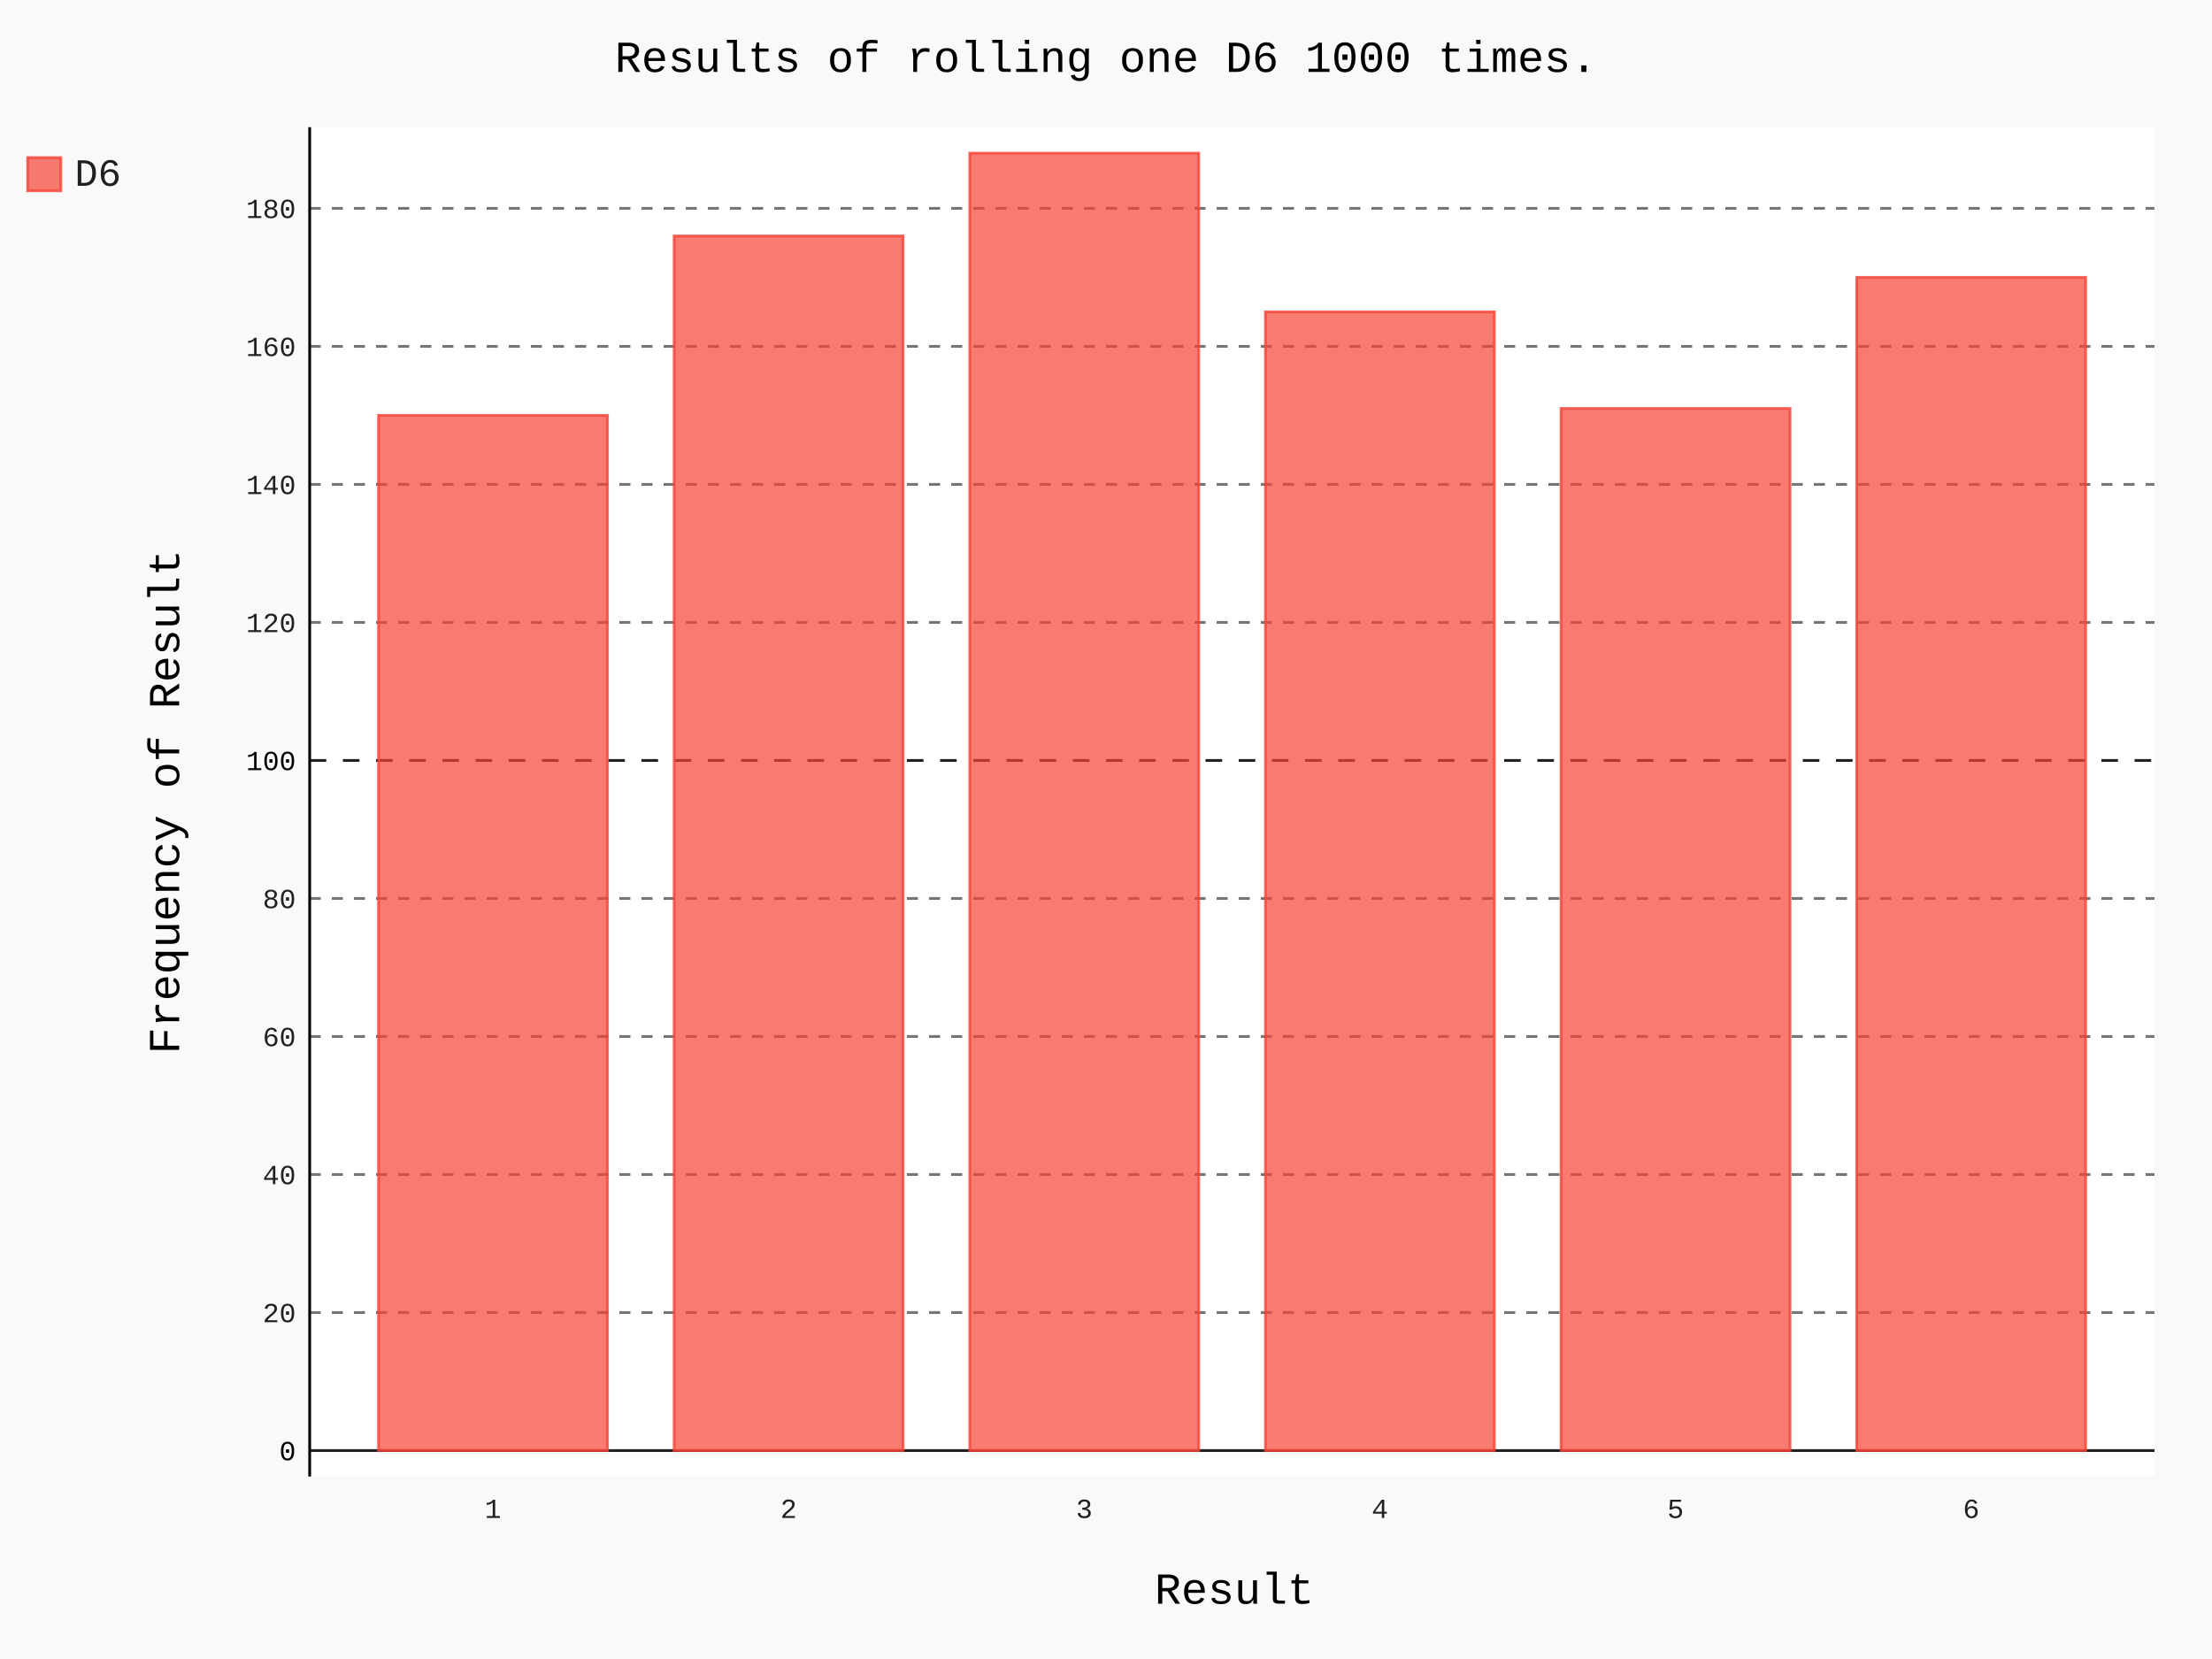
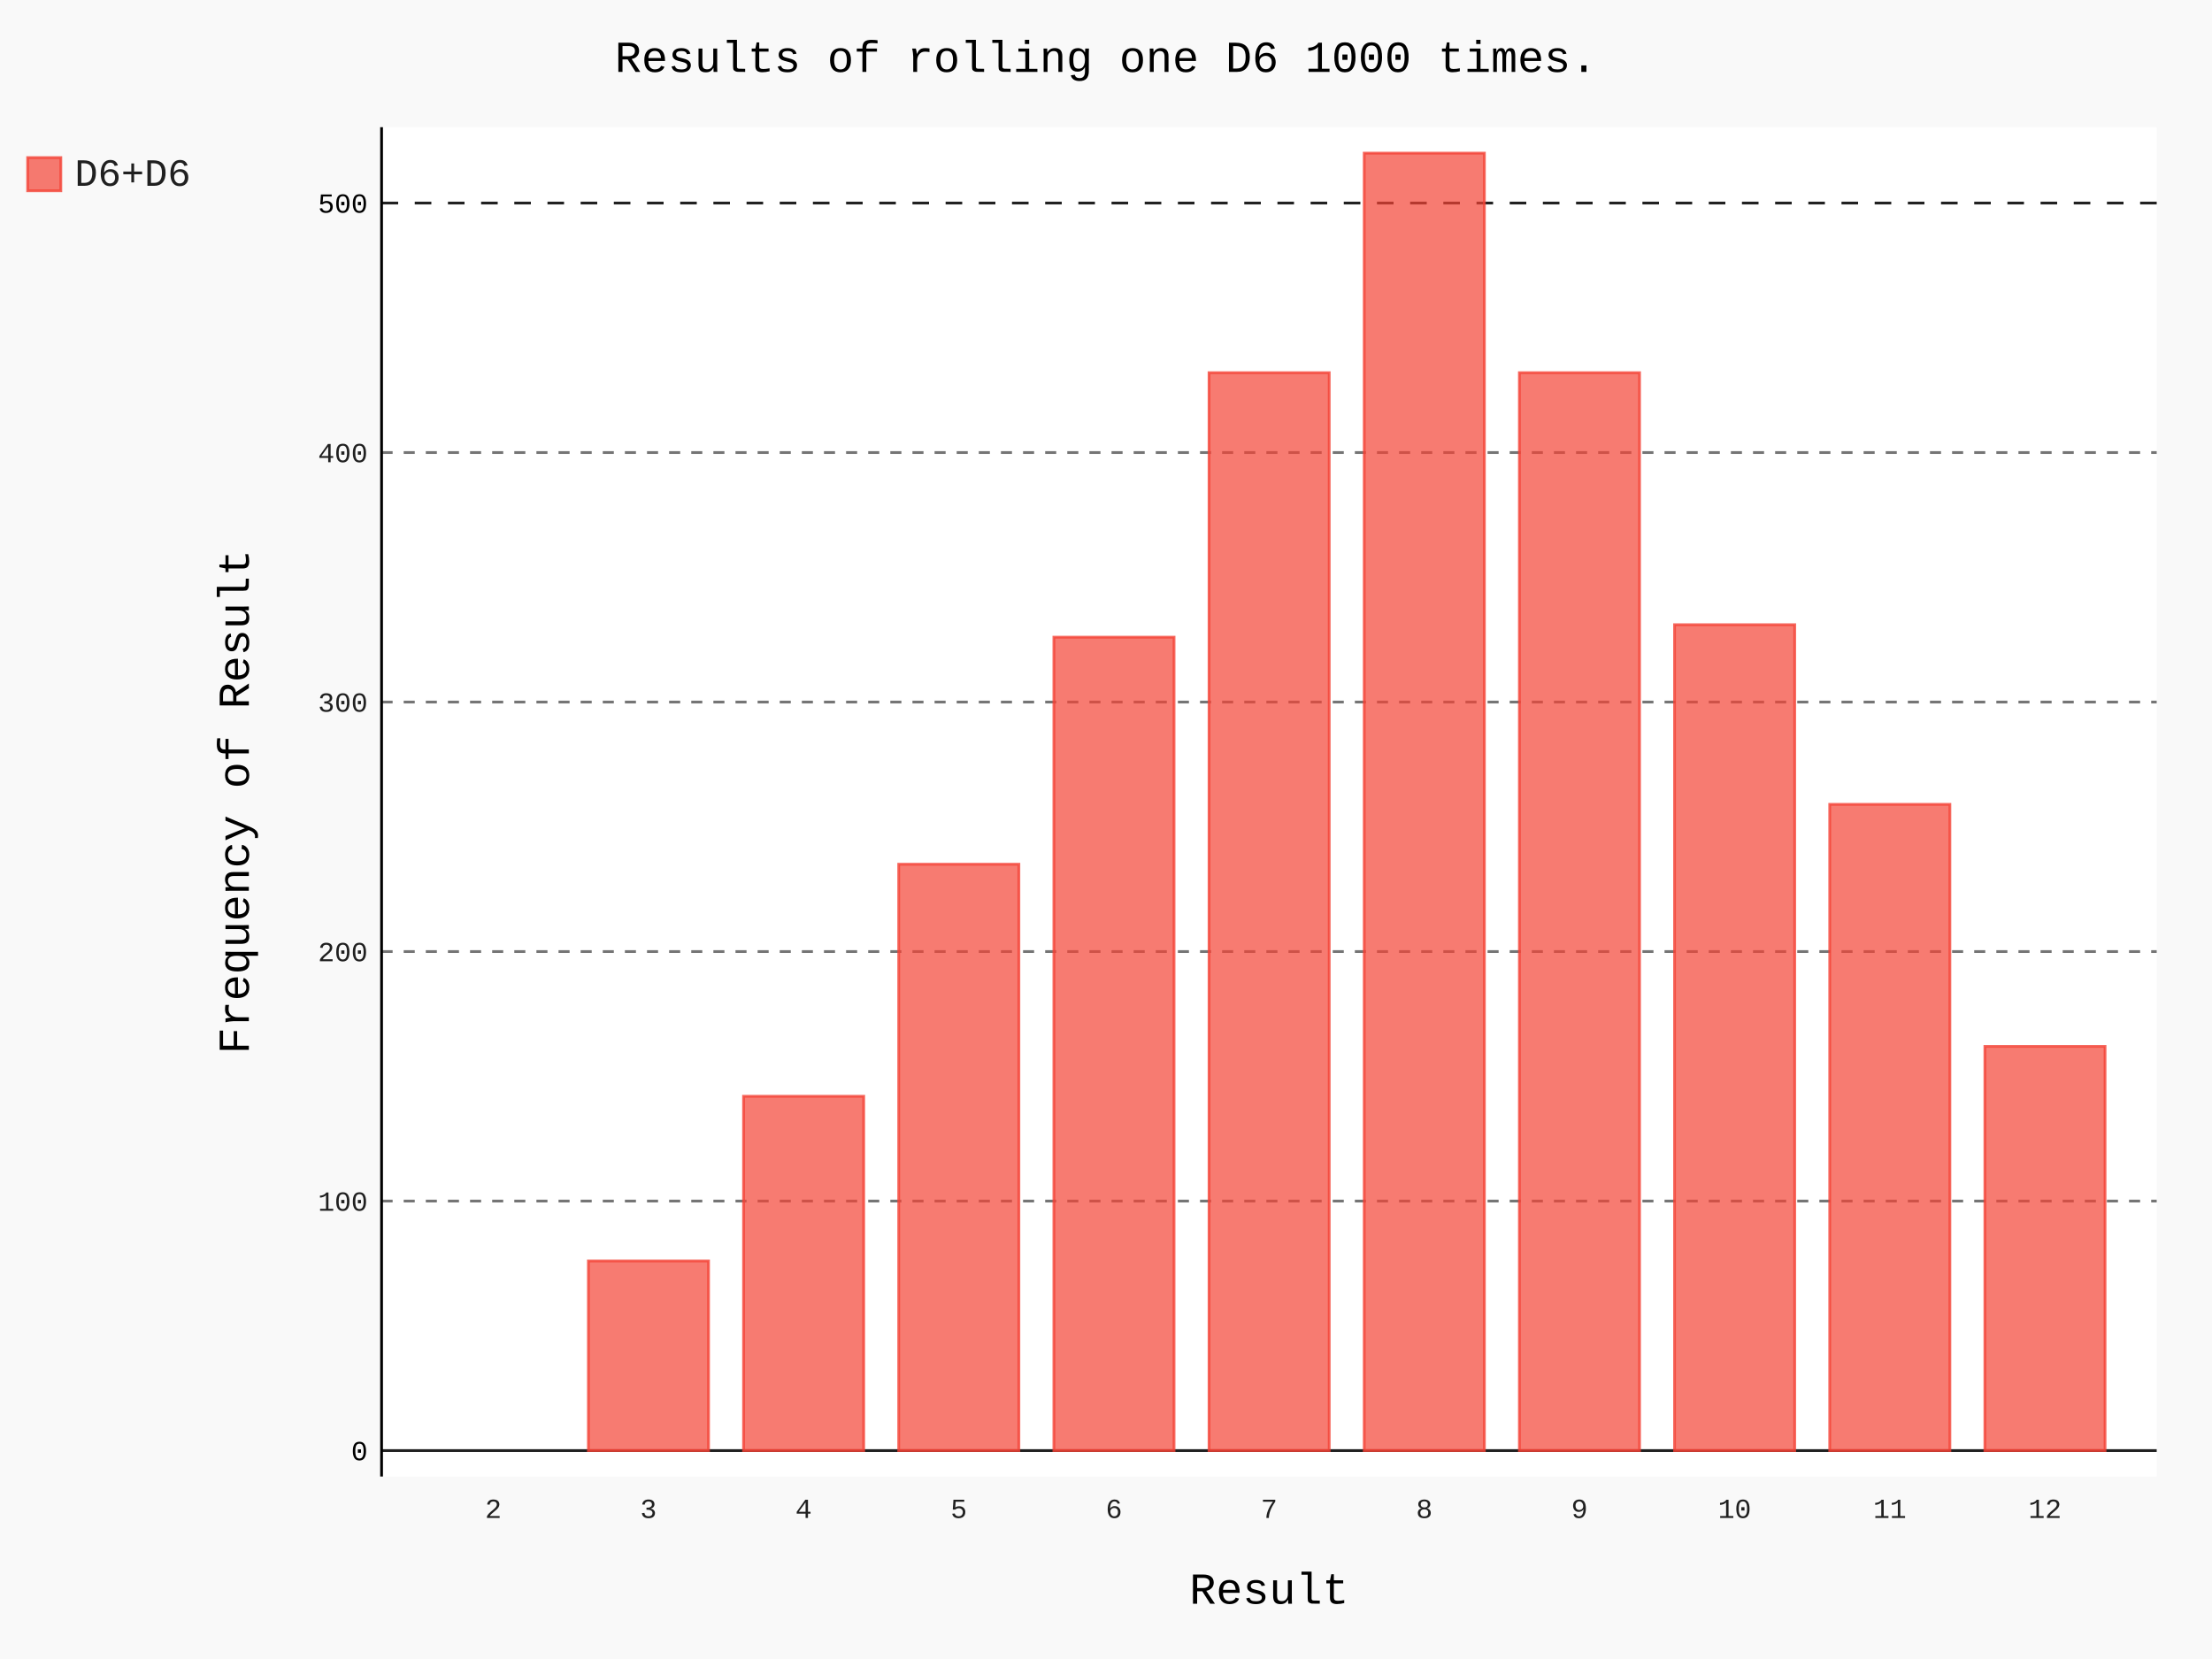
- <svg xmlns="http://www.w3.org/2000/svg" id="chart-8e13836c-a968-46bb-9cac-c904857b5760" class="pygal-chart" viewBox="0 0 800 600">
+ <svg xmlns="http://www.w3.org/2000/svg" class="pygal-chart" id="chart-f0db8417-49c8-46b6-ae24-4119c307f6b4" viewBox="0 0 800 600">
  <defs>
-     <style type="text/css">#chart-8e13836c-a968-46bb-9cac-c904857b5760{-webkit-user-select:none;-webkit-font-smoothing:antialiased;font-family:Consolas,"Liberation Mono",Menlo,Courier,monospace}#chart-8e13836c-a968-46bb-9cac-c904857b5760 .title{font-family:Consolas,"Liberation Mono",Menlo,Courier,monospace;font-size:16px}#chart-8e13836c-a968-46bb-9cac-c904857b5760 .legends .legend text{font-family:Consolas,"Liberation Mono",Menlo,Courier,monospace;font-size:14px}#chart-8e13836c-a968-46bb-9cac-c904857b5760 .axis text{font-family:Consolas,"Liberation Mono",Menlo,Courier,monospace;font-size:10px}#chart-8e13836c-a968-46bb-9cac-c904857b5760 .axis text.major{font-family:Consolas,"Liberation Mono",Menlo,Courier,monospace;font-size:10px}#chart-8e13836c-a968-46bb-9cac-c904857b5760 .text-overlay text.value{font-family:Consolas,"Liberation Mono",Menlo,Courier,monospace;font-size:16px}#chart-8e13836c-a968-46bb-9cac-c904857b5760 .text-overlay text.label{font-family:Consolas,"Liberation Mono",Menlo,Courier,monospace;font-size:10px}#chart-8e13836c-a968-46bb-9cac-c904857b5760 .tooltip{font-family:Consolas,"Liberation Mono",Menlo,Courier,monospace;font-size:14px}#chart-8e13836c-a968-46bb-9cac-c904857b5760 text.no_data{font-family:Consolas,"Liberation Mono",Menlo,Courier,monospace;font-size:64px}
- #chart-8e13836c-a968-46bb-9cac-c904857b5760{background-color:rgba(249,249,249,1)}#chart-8e13836c-a968-46bb-9cac-c904857b5760 path,#chart-8e13836c-a968-46bb-9cac-c904857b5760 line,#chart-8e13836c-a968-46bb-9cac-c904857b5760 rect,#chart-8e13836c-a968-46bb-9cac-c904857b5760 circle{-webkit-transition:150ms;-moz-transition:150ms;transition:150ms}#chart-8e13836c-a968-46bb-9cac-c904857b5760 .graph &gt; .background{fill:rgba(249,249,249,1)}#chart-8e13836c-a968-46bb-9cac-c904857b5760 .plot &gt; .background{fill:rgba(255,255,255,1)}#chart-8e13836c-a968-46bb-9cac-c904857b5760 .graph{fill:rgba(0,0,0,.87)}#chart-8e13836c-a968-46bb-9cac-c904857b5760 text.no_data{fill:rgba(0,0,0,1)}#chart-8e13836c-a968-46bb-9cac-c904857b5760 .title{fill:rgba(0,0,0,1)}#chart-8e13836c-a968-46bb-9cac-c904857b5760 .legends .legend text{fill:rgba(0,0,0,.87)}#chart-8e13836c-a968-46bb-9cac-c904857b5760 .legends .legend:hover text{fill:rgba(0,0,0,1)}#chart-8e13836c-a968-46bb-9cac-c904857b5760 .axis .line{stroke:rgba(0,0,0,1)}#chart-8e13836c-a968-46bb-9cac-c904857b5760 .axis .guide.line{stroke:rgba(0,0,0,.54)}#chart-8e13836c-a968-46bb-9cac-c904857b5760 .axis .major.line{stroke:rgba(0,0,0,.87)}#chart-8e13836c-a968-46bb-9cac-c904857b5760 .axis text.major{fill:rgba(0,0,0,1)}#chart-8e13836c-a968-46bb-9cac-c904857b5760 .axis.y .guides:hover .guide.line,#chart-8e13836c-a968-46bb-9cac-c904857b5760 .line-graph .axis.x .guides:hover .guide.line,#chart-8e13836c-a968-46bb-9cac-c904857b5760 .stackedline-graph .axis.x .guides:hover .guide.line,#chart-8e13836c-a968-46bb-9cac-c904857b5760 .xy-graph .axis.x .guides:hover .guide.line{stroke:rgba(0,0,0,1)}#chart-8e13836c-a968-46bb-9cac-c904857b5760 .axis .guides:hover text{fill:rgba(0,0,0,1)}#chart-8e13836c-a968-46bb-9cac-c904857b5760 .reactive{fill-opacity:.7;stroke-opacity:.8}#chart-8e13836c-a968-46bb-9cac-c904857b5760 .ci{stroke:rgba(0,0,0,.87)}#chart-8e13836c-a968-46bb-9cac-c904857b5760 .reactive.active,#chart-8e13836c-a968-46bb-9cac-c904857b5760 .active .reactive{fill-opacity:.8;stroke-opacity:.9;stroke-width:4}#chart-8e13836c-a968-46bb-9cac-c904857b5760 .ci .reactive.active{stroke-width:1.5}#chart-8e13836c-a968-46bb-9cac-c904857b5760 .series text{fill:rgba(0,0,0,1)}#chart-8e13836c-a968-46bb-9cac-c904857b5760 .tooltip rect{fill:rgba(255,255,255,1);stroke:rgba(0,0,0,1);-webkit-transition:opacity 150ms;-moz-transition:opacity 150ms;transition:opacity 150ms}#chart-8e13836c-a968-46bb-9cac-c904857b5760 .tooltip .label{fill:rgba(0,0,0,.87)}#chart-8e13836c-a968-46bb-9cac-c904857b5760 .tooltip .label{fill:rgba(0,0,0,.87)}#chart-8e13836c-a968-46bb-9cac-c904857b5760 .tooltip .legend{font-size:.8em;fill:rgba(0,0,0,.54)}#chart-8e13836c-a968-46bb-9cac-c904857b5760 .tooltip .x_label{font-size:.6em;fill:rgba(0,0,0,1)}#chart-8e13836c-a968-46bb-9cac-c904857b5760 .tooltip .xlink{font-size:.5em;text-decoration:underline}#chart-8e13836c-a968-46bb-9cac-c904857b5760 .tooltip .value{font-size:1.5em}#chart-8e13836c-a968-46bb-9cac-c904857b5760 .bound{font-size:.5em}#chart-8e13836c-a968-46bb-9cac-c904857b5760 .max-value{font-size:.75em;fill:rgba(0,0,0,.54)}#chart-8e13836c-a968-46bb-9cac-c904857b5760 .map-element{fill:rgba(255,255,255,1);stroke:rgba(0,0,0,.54) !important}#chart-8e13836c-a968-46bb-9cac-c904857b5760 .map-element .reactive{fill-opacity:inherit;stroke-opacity:inherit}#chart-8e13836c-a968-46bb-9cac-c904857b5760 .color-0,#chart-8e13836c-a968-46bb-9cac-c904857b5760 .color-0 a:visited{stroke:#F44336;fill:#F44336}#chart-8e13836c-a968-46bb-9cac-c904857b5760 .text-overlay .color-0 text{fill:black}
- #chart-8e13836c-a968-46bb-9cac-c904857b5760 text.no_data{text-anchor:middle}#chart-8e13836c-a968-46bb-9cac-c904857b5760 .guide.line{fill:none}#chart-8e13836c-a968-46bb-9cac-c904857b5760 .centered{text-anchor:middle}#chart-8e13836c-a968-46bb-9cac-c904857b5760 .title{text-anchor:middle}#chart-8e13836c-a968-46bb-9cac-c904857b5760 .legends .legend text{fill-opacity:1}#chart-8e13836c-a968-46bb-9cac-c904857b5760 .axis.x text{text-anchor:middle}#chart-8e13836c-a968-46bb-9cac-c904857b5760 .axis.x:not(.web) text[transform]{text-anchor:start}#chart-8e13836c-a968-46bb-9cac-c904857b5760 .axis.x:not(.web) text[transform].backwards{text-anchor:end}#chart-8e13836c-a968-46bb-9cac-c904857b5760 .axis.y text{text-anchor:end}#chart-8e13836c-a968-46bb-9cac-c904857b5760 .axis.y text[transform].backwards{text-anchor:start}#chart-8e13836c-a968-46bb-9cac-c904857b5760 .axis.y2 text{text-anchor:start}#chart-8e13836c-a968-46bb-9cac-c904857b5760 .axis.y2 text[transform].backwards{text-anchor:end}#chart-8e13836c-a968-46bb-9cac-c904857b5760 .axis .guide.line{stroke-dasharray:4,4}#chart-8e13836c-a968-46bb-9cac-c904857b5760 .axis .major.guide.line{stroke-dasharray:6,6}#chart-8e13836c-a968-46bb-9cac-c904857b5760 .horizontal .axis.y .guide.line,#chart-8e13836c-a968-46bb-9cac-c904857b5760 .horizontal .axis.y2 .guide.line,#chart-8e13836c-a968-46bb-9cac-c904857b5760 .vertical .axis.x .guide.line{opacity:0}#chart-8e13836c-a968-46bb-9cac-c904857b5760 .horizontal .axis.always_show .guide.line,#chart-8e13836c-a968-46bb-9cac-c904857b5760 .vertical .axis.always_show .guide.line{opacity:1 !important}#chart-8e13836c-a968-46bb-9cac-c904857b5760 .axis.y .guides:hover .guide.line,#chart-8e13836c-a968-46bb-9cac-c904857b5760 .axis.y2 .guides:hover .guide.line,#chart-8e13836c-a968-46bb-9cac-c904857b5760 .axis.x .guides:hover .guide.line{opacity:1}#chart-8e13836c-a968-46bb-9cac-c904857b5760 .axis .guides:hover text{opacity:1}#chart-8e13836c-a968-46bb-9cac-c904857b5760 .nofill{fill:none}#chart-8e13836c-a968-46bb-9cac-c904857b5760 .subtle-fill{fill-opacity:.2}#chart-8e13836c-a968-46bb-9cac-c904857b5760 .dot{stroke-width:1px;fill-opacity:1}#chart-8e13836c-a968-46bb-9cac-c904857b5760 .dot.active{stroke-width:5px}#chart-8e13836c-a968-46bb-9cac-c904857b5760 .dot.negative{fill:transparent}#chart-8e13836c-a968-46bb-9cac-c904857b5760 text,#chart-8e13836c-a968-46bb-9cac-c904857b5760 tspan{stroke:none !important}#chart-8e13836c-a968-46bb-9cac-c904857b5760 .series text.active{opacity:1}#chart-8e13836c-a968-46bb-9cac-c904857b5760 .tooltip rect{fill-opacity:.95;stroke-width:.5}#chart-8e13836c-a968-46bb-9cac-c904857b5760 .tooltip text{fill-opacity:1}#chart-8e13836c-a968-46bb-9cac-c904857b5760 .showable{visibility:hidden}#chart-8e13836c-a968-46bb-9cac-c904857b5760 .showable.shown{visibility:visible}#chart-8e13836c-a968-46bb-9cac-c904857b5760 .gauge-background{fill:rgba(229,229,229,1);stroke:none}#chart-8e13836c-a968-46bb-9cac-c904857b5760 .bg-lines{stroke:rgba(249,249,249,1);stroke-width:2px}</style>
+     <style type="text/css">#chart-f0db8417-49c8-46b6-ae24-4119c307f6b4{-webkit-user-select:none;-webkit-font-smoothing:antialiased;font-family:Consolas,"Liberation Mono",Menlo,Courier,monospace}#chart-f0db8417-49c8-46b6-ae24-4119c307f6b4 .title{font-family:Consolas,"Liberation Mono",Menlo,Courier,monospace;font-size:16px}#chart-f0db8417-49c8-46b6-ae24-4119c307f6b4 .legends .legend text{font-family:Consolas,"Liberation Mono",Menlo,Courier,monospace;font-size:14px}#chart-f0db8417-49c8-46b6-ae24-4119c307f6b4 .axis text{font-family:Consolas,"Liberation Mono",Menlo,Courier,monospace;font-size:10px}#chart-f0db8417-49c8-46b6-ae24-4119c307f6b4 .axis text.major{font-family:Consolas,"Liberation Mono",Menlo,Courier,monospace;font-size:10px}#chart-f0db8417-49c8-46b6-ae24-4119c307f6b4 .text-overlay text.value{font-family:Consolas,"Liberation Mono",Menlo,Courier,monospace;font-size:16px}#chart-f0db8417-49c8-46b6-ae24-4119c307f6b4 .text-overlay text.label{font-family:Consolas,"Liberation Mono",Menlo,Courier,monospace;font-size:10px}#chart-f0db8417-49c8-46b6-ae24-4119c307f6b4 .tooltip{font-family:Consolas,"Liberation Mono",Menlo,Courier,monospace;font-size:14px}#chart-f0db8417-49c8-46b6-ae24-4119c307f6b4 text.no_data{font-family:Consolas,"Liberation Mono",Menlo,Courier,monospace;font-size:64px}
+ #chart-f0db8417-49c8-46b6-ae24-4119c307f6b4{background-color:rgba(249,249,249,1)}#chart-f0db8417-49c8-46b6-ae24-4119c307f6b4 path,#chart-f0db8417-49c8-46b6-ae24-4119c307f6b4 line,#chart-f0db8417-49c8-46b6-ae24-4119c307f6b4 rect,#chart-f0db8417-49c8-46b6-ae24-4119c307f6b4 circle{-webkit-transition:150ms;-moz-transition:150ms;transition:150ms}#chart-f0db8417-49c8-46b6-ae24-4119c307f6b4 .graph &gt; .background{fill:rgba(249,249,249,1)}#chart-f0db8417-49c8-46b6-ae24-4119c307f6b4 .plot &gt; .background{fill:rgba(255,255,255,1)}#chart-f0db8417-49c8-46b6-ae24-4119c307f6b4 .graph{fill:rgba(0,0,0,.87)}#chart-f0db8417-49c8-46b6-ae24-4119c307f6b4 text.no_data{fill:rgba(0,0,0,1)}#chart-f0db8417-49c8-46b6-ae24-4119c307f6b4 .title{fill:rgba(0,0,0,1)}#chart-f0db8417-49c8-46b6-ae24-4119c307f6b4 .legends .legend text{fill:rgba(0,0,0,.87)}#chart-f0db8417-49c8-46b6-ae24-4119c307f6b4 .legends .legend:hover text{fill:rgba(0,0,0,1)}#chart-f0db8417-49c8-46b6-ae24-4119c307f6b4 .axis .line{stroke:rgba(0,0,0,1)}#chart-f0db8417-49c8-46b6-ae24-4119c307f6b4 .axis .guide.line{stroke:rgba(0,0,0,.54)}#chart-f0db8417-49c8-46b6-ae24-4119c307f6b4 .axis .major.line{stroke:rgba(0,0,0,.87)}#chart-f0db8417-49c8-46b6-ae24-4119c307f6b4 .axis text.major{fill:rgba(0,0,0,1)}#chart-f0db8417-49c8-46b6-ae24-4119c307f6b4 .axis.y .guides:hover .guide.line,#chart-f0db8417-49c8-46b6-ae24-4119c307f6b4 .line-graph .axis.x .guides:hover .guide.line,#chart-f0db8417-49c8-46b6-ae24-4119c307f6b4 .stackedline-graph .axis.x .guides:hover .guide.line,#chart-f0db8417-49c8-46b6-ae24-4119c307f6b4 .xy-graph .axis.x .guides:hover .guide.line{stroke:rgba(0,0,0,1)}#chart-f0db8417-49c8-46b6-ae24-4119c307f6b4 .axis .guides:hover text{fill:rgba(0,0,0,1)}#chart-f0db8417-49c8-46b6-ae24-4119c307f6b4 .reactive{fill-opacity:.7;stroke-opacity:.8}#chart-f0db8417-49c8-46b6-ae24-4119c307f6b4 .ci{stroke:rgba(0,0,0,.87)}#chart-f0db8417-49c8-46b6-ae24-4119c307f6b4 .reactive.active,#chart-f0db8417-49c8-46b6-ae24-4119c307f6b4 .active .reactive{fill-opacity:.8;stroke-opacity:.9;stroke-width:4}#chart-f0db8417-49c8-46b6-ae24-4119c307f6b4 .ci .reactive.active{stroke-width:1.5}#chart-f0db8417-49c8-46b6-ae24-4119c307f6b4 .series text{fill:rgba(0,0,0,1)}#chart-f0db8417-49c8-46b6-ae24-4119c307f6b4 .tooltip rect{fill:rgba(255,255,255,1);stroke:rgba(0,0,0,1);-webkit-transition:opacity 150ms;-moz-transition:opacity 150ms;transition:opacity 150ms}#chart-f0db8417-49c8-46b6-ae24-4119c307f6b4 .tooltip .label{fill:rgba(0,0,0,.87)}#chart-f0db8417-49c8-46b6-ae24-4119c307f6b4 .tooltip .label{fill:rgba(0,0,0,.87)}#chart-f0db8417-49c8-46b6-ae24-4119c307f6b4 .tooltip .legend{font-size:.8em;fill:rgba(0,0,0,.54)}#chart-f0db8417-49c8-46b6-ae24-4119c307f6b4 .tooltip .x_label{font-size:.6em;fill:rgba(0,0,0,1)}#chart-f0db8417-49c8-46b6-ae24-4119c307f6b4 .tooltip .xlink{font-size:.5em;text-decoration:underline}#chart-f0db8417-49c8-46b6-ae24-4119c307f6b4 .tooltip .value{font-size:1.5em}#chart-f0db8417-49c8-46b6-ae24-4119c307f6b4 .bound{font-size:.5em}#chart-f0db8417-49c8-46b6-ae24-4119c307f6b4 .max-value{font-size:.75em;fill:rgba(0,0,0,.54)}#chart-f0db8417-49c8-46b6-ae24-4119c307f6b4 .map-element{fill:rgba(255,255,255,1);stroke:rgba(0,0,0,.54) !important}#chart-f0db8417-49c8-46b6-ae24-4119c307f6b4 .map-element .reactive{fill-opacity:inherit;stroke-opacity:inherit}#chart-f0db8417-49c8-46b6-ae24-4119c307f6b4 .color-0,#chart-f0db8417-49c8-46b6-ae24-4119c307f6b4 .color-0 a:visited{stroke:#F44336;fill:#F44336}#chart-f0db8417-49c8-46b6-ae24-4119c307f6b4 .text-overlay .color-0 text{fill:black}
+ #chart-f0db8417-49c8-46b6-ae24-4119c307f6b4 text.no_data{text-anchor:middle}#chart-f0db8417-49c8-46b6-ae24-4119c307f6b4 .guide.line{fill:none}#chart-f0db8417-49c8-46b6-ae24-4119c307f6b4 .centered{text-anchor:middle}#chart-f0db8417-49c8-46b6-ae24-4119c307f6b4 .title{text-anchor:middle}#chart-f0db8417-49c8-46b6-ae24-4119c307f6b4 .legends .legend text{fill-opacity:1}#chart-f0db8417-49c8-46b6-ae24-4119c307f6b4 .axis.x text{text-anchor:middle}#chart-f0db8417-49c8-46b6-ae24-4119c307f6b4 .axis.x:not(.web) text[transform]{text-anchor:start}#chart-f0db8417-49c8-46b6-ae24-4119c307f6b4 .axis.x:not(.web) text[transform].backwards{text-anchor:end}#chart-f0db8417-49c8-46b6-ae24-4119c307f6b4 .axis.y text{text-anchor:end}#chart-f0db8417-49c8-46b6-ae24-4119c307f6b4 .axis.y text[transform].backwards{text-anchor:start}#chart-f0db8417-49c8-46b6-ae24-4119c307f6b4 .axis.y2 text{text-anchor:start}#chart-f0db8417-49c8-46b6-ae24-4119c307f6b4 .axis.y2 text[transform].backwards{text-anchor:end}#chart-f0db8417-49c8-46b6-ae24-4119c307f6b4 .axis .guide.line{stroke-dasharray:4,4}#chart-f0db8417-49c8-46b6-ae24-4119c307f6b4 .axis .major.guide.line{stroke-dasharray:6,6}#chart-f0db8417-49c8-46b6-ae24-4119c307f6b4 .horizontal .axis.y .guide.line,#chart-f0db8417-49c8-46b6-ae24-4119c307f6b4 .horizontal .axis.y2 .guide.line,#chart-f0db8417-49c8-46b6-ae24-4119c307f6b4 .vertical .axis.x .guide.line{opacity:0}#chart-f0db8417-49c8-46b6-ae24-4119c307f6b4 .horizontal .axis.always_show .guide.line,#chart-f0db8417-49c8-46b6-ae24-4119c307f6b4 .vertical .axis.always_show .guide.line{opacity:1 !important}#chart-f0db8417-49c8-46b6-ae24-4119c307f6b4 .axis.y .guides:hover .guide.line,#chart-f0db8417-49c8-46b6-ae24-4119c307f6b4 .axis.y2 .guides:hover .guide.line,#chart-f0db8417-49c8-46b6-ae24-4119c307f6b4 .axis.x .guides:hover .guide.line{opacity:1}#chart-f0db8417-49c8-46b6-ae24-4119c307f6b4 .axis .guides:hover text{opacity:1}#chart-f0db8417-49c8-46b6-ae24-4119c307f6b4 .nofill{fill:none}#chart-f0db8417-49c8-46b6-ae24-4119c307f6b4 .subtle-fill{fill-opacity:.2}#chart-f0db8417-49c8-46b6-ae24-4119c307f6b4 .dot{stroke-width:1px;fill-opacity:1}#chart-f0db8417-49c8-46b6-ae24-4119c307f6b4 .dot.active{stroke-width:5px}#chart-f0db8417-49c8-46b6-ae24-4119c307f6b4 .dot.negative{fill:transparent}#chart-f0db8417-49c8-46b6-ae24-4119c307f6b4 text,#chart-f0db8417-49c8-46b6-ae24-4119c307f6b4 tspan{stroke:none !important}#chart-f0db8417-49c8-46b6-ae24-4119c307f6b4 .series text.active{opacity:1}#chart-f0db8417-49c8-46b6-ae24-4119c307f6b4 .tooltip rect{fill-opacity:.95;stroke-width:.5}#chart-f0db8417-49c8-46b6-ae24-4119c307f6b4 .tooltip text{fill-opacity:1}#chart-f0db8417-49c8-46b6-ae24-4119c307f6b4 .showable{visibility:hidden}#chart-f0db8417-49c8-46b6-ae24-4119c307f6b4 .showable.shown{visibility:visible}#chart-f0db8417-49c8-46b6-ae24-4119c307f6b4 .gauge-background{fill:rgba(229,229,229,1);stroke:none}#chart-f0db8417-49c8-46b6-ae24-4119c307f6b4 .bg-lines{stroke:rgba(249,249,249,1);stroke-width:2px}</style>
  </defs>
  <g class="graph bar-graph vertical">
    <rect class="background" height="600" width="800" x="0" y="0" />
-     <g class="plot" transform="translate(112, 46)">
-       <rect class="background" height="488" width="667.2" x="0" y="0" />
+     <g class="plot" transform="translate(138, 46)">
+       <rect class="background" height="488" width="642.0" x="0" y="0" />
      <g class="axis y always_show">
        <g class="guides">
-           <path class="axis major line" d="M0 478.615 h667.2" />
+           <path class="axis major line" d="M0 478.615 h642" />
          <text class="major" x="-5" y="482.115">0</text>
        </g>
        <g class="guides">
-           <path class="guide line" d="M0 428.697 h667.2" />
-           <text class="" x="-5" y="432.197">20</text>
+           <path class="guide line" d="M0 388.379 h642" />
+           <text class="" x="-5" y="391.879">100</text>
        </g>
        <g class="guides">
-           <path class="guide line" d="M0 378.779 h667.2" />
-           <text class="" x="-5" y="382.279">40</text>
+           <path class="guide line" d="M0 298.142 h642" />
+           <text class="" x="-5" y="301.642">200</text>
        </g>
        <g class="guides">
-           <path class="guide line" d="M0 328.861 h667.2" />
-           <text class="" x="-5" y="332.361">60</text>
+           <path class="guide line" d="M0 207.905 h642" />
+           <text class="" x="-5" y="211.405">300</text>
        </g>
        <g class="guides">
-           <path class="guide line" d="M0 278.943 h667.2" />
-           <text class="" x="-5" y="282.443">80</text>
+           <path class="guide line" d="M0 117.669 h642" />
+           <text class="" x="-5" y="121.169">400</text>
        </g>
        <g class="guides">
-           <path class="major guide line" d="M0 229.025 h667.2" />
-           <text class="major" x="-5" y="232.525">100</text>
-         </g>
-         <g class="guides">
-           <path class="guide line" d="M0 179.106 h667.2" />
-           <text class="" x="-5" y="182.606">120</text>
-         </g>
-         <g class="guides">
-           <path class="guide line" d="M0 129.188 h667.2" />
-           <text class="" x="-5" y="132.688">140</text>
-         </g>
-         <g class="guides">
-           <path class="guide line" d="M0 79.27 h667.2" />
-           <text class="" x="-5" y="82.77">160</text>
-         </g>
-         <g class="guides">
-           <path class="guide line" d="M0 29.352 h667.2" />
-           <text class="" x="-5" y="32.852">180</text>
+           <path class="major guide line" d="M0 27.432 h642" />
+           <text class="major" x="-5" y="30.932">500</text>
        </g>
      </g>
      <g class="axis x">
        <path class="line" d="M0 0 v488" />
        <g class="guides">
-           <path class="guide line" d="M66.292 0 v488" />
-           <text class="" x="66.292" y="503.0">1</text>
+           <path class="guide line" d="M40.406 0 v488" />
+           <text class="" x="40.406" y="503.0">2</text>
        </g>
        <g class="guides">
-           <path class="guide line" d="M173.215 0 v488" />
-           <text class="" x="173.215" y="503.0">2</text>
+           <path class="guide line" d="M96.524 0 v488" />
+           <text class="" x="96.524" y="503.0">3</text>
        </g>
        <g class="guides">
-           <path class="guide line" d="M280.138 0 v488" />
-           <text class="" x="280.138" y="503.0">3</text>
+           <path class="guide line" d="M152.643 0 v488" />
+           <text class="" x="152.643" y="503.0">4</text>
        </g>
        <g class="guides">
-           <path class="guide line" d="M387.062 0 v488" />
-           <text class="" x="387.062" y="503.0">4</text>
+           <path class="guide line" d="M208.762 0 v488" />
+           <text class="" x="208.762" y="503.0">5</text>
        </g>
        <g class="guides">
-           <path class="guide line" d="M493.985 0 v488" />
-           <text class="" x="493.985" y="503.0">5</text>
+           <path class="guide line" d="M264.881 0 v488" />
+           <text class="" x="264.881" y="503.0">6</text>
        </g>
        <g class="guides">
-           <path class="guide line" d="M600.908 0 v488" />
-           <text class="" x="600.908" y="503.0">6</text>
+           <path class="guide line" d="M321 0 v488" />
+           <text class="" x="321.0" y="503.0">7</text>
+         </g>
+         <g class="guides">
+           <path class="guide line" d="M377.119 0 v488" />
+           <text class="" x="377.119" y="503.0">8</text>
+         </g>
+         <g class="guides">
+           <path class="guide line" d="M433.238 0 v488" />
+           <text class="" x="433.238" y="503.0">9</text>
+         </g>
+         <g class="guides">
+           <path class="guide line" d="M489.357 0 v488" />
+           <text class="" x="489.357" y="503.0">10</text>
+         </g>
+         <g class="guides">
+           <path class="guide line" d="M545.476 0 v488" />
+           <text class="" x="545.476" y="503.0">11</text>
+         </g>
+         <g class="guides">
+           <path class="guide line" d="M601.594 0 v488" />
+           <text class="" x="601.594" y="503.0">12</text>
        </g>
      </g>
      <g class="series serie-0 color-0">
        <g class="bars">
          <g class="bar">
-             <rect class="rect reactive tooltip-trigger" height="374.386" rx="0" ry="0" width="82.801" x="24.892" y="104.229" />
+             <rect class="rect reactive tooltip-trigger" height="0.0" rx="0" ry="0" width="43.458" x="18.676" y="478.615" />
          </g>
          <g class="bar">
-             <rect class="rect reactive tooltip-trigger" height="439.28" rx="0" ry="0" width="82.801" x="131.815" y="39.336" />
+             <rect class="rect reactive tooltip-trigger" height="68.58" rx="0" ry="0" width="43.458" x="74.795" y="410.036" />
          </g>
          <g class="bar">
-             <rect class="rect reactive tooltip-trigger" height="469.231" rx="0" ry="0" width="82.801" x="238.738" y="9.385" />
+             <rect class="rect reactive tooltip-trigger" height="128.136" rx="0" ry="0" width="43.458" x="130.914" y="350.479" />
          </g>
          <g class="bar">
-             <rect class="rect reactive tooltip-trigger" height="411.825" rx="0" ry="0" width="82.801" x="345.661" y="66.791" />
+             <rect class="rect reactive tooltip-trigger" height="212.056" rx="0" ry="0" width="43.458" x="187.033" y="266.559" />
          </g>
          <g class="bar">
-             <rect class="rect reactive tooltip-trigger" height="376.882" rx="0" ry="0" width="82.801" x="452.584" y="101.733" />
+             <rect class="rect reactive tooltip-trigger" height="294.172" rx="0" ry="0" width="43.458" x="243.152" y="184.444" />
          </g>
          <g class="bar">
-             <rect class="rect reactive tooltip-trigger" height="424.304" rx="0" ry="0" width="82.801" x="559.507" y="54.311" />
+             <rect class="rect reactive tooltip-trigger" height="389.822" rx="0" ry="0" width="43.458" x="299.271" y="88.793" />
+           </g>
+           <g class="bar">
+             <rect class="rect reactive tooltip-trigger" height="469.231" rx="0" ry="0" width="43.458" x="355.39" y="9.385" />
+           </g>
+           <g class="bar">
+             <rect class="rect reactive tooltip-trigger" height="389.822" rx="0" ry="0" width="43.458" x="411.509" y="88.793" />
+           </g>
+           <g class="bar">
+             <rect class="rect reactive tooltip-trigger" height="298.683" rx="0" ry="0" width="43.458" x="467.627" y="179.932" />
+           </g>
+           <g class="bar">
+             <rect class="rect reactive tooltip-trigger" height="233.713" rx="0" ry="0" width="43.458" x="523.746" y="244.902" />
+           </g>
+           <g class="bar">
+             <rect class="rect reactive tooltip-trigger" height="146.183" rx="0" ry="0" width="43.458" x="579.865" y="332.432" />
          </g>
        </g>
      </g>
    </g>
    <g class="titles">
      <text class="title plot_title" x="400.0" y="26">Results of rolling one D6 1000 times.</text>
-       <text class="title" x="446.4" y="580">Result</text>
-       <text class="title" x="38.8" y="316.0" transform="rotate(-90 38.8 290)">Frequency of Result</text>
+       <text class="title" x="459.0" y="580">Result</text>
+       <text class="title" transform="rotate(-90 64 290)" x="64.0" y="316.0">Frequency of Result</text>
    </g>
-     <g class="plot overlay" transform="translate(112, 46)">
+     <g class="plot overlay" transform="translate(138, 46)">
      <g class="series serie-0 color-0" />
    </g>
-     <g class="plot text-overlay" transform="translate(112, 46)">
+     <g class="plot text-overlay" transform="translate(138, 46)">
      <g class="series serie-0 color-0" />
    </g>
-     <g class="plot tooltip-overlay" transform="translate(112, 46)">
+     <g class="plot tooltip-overlay" transform="translate(138, 46)">
      <g class="tooltip" style="opacity: 0" transform="translate(0 0)">
        <rect class="tooltip-box" height="0" rx="0" ry="0" width="0" />
        <g class="text" />
      </g>
    </g>
    <g class="legends" transform="translate(10, 56)">
      <g class="legend reactive activate-serie" id="activate-serie-0">
        <rect class="color-0 reactive" height="12" width="12" x="0.0" y="1.0" />
-         <text x="17.0" y="11.2">D6</text>
+         <text x="17.0" y="11.2">D6+D6</text>
      </g>
    </g>
    <g class="legends" transform="translate(790, 56)" />
  </g>
</svg>
